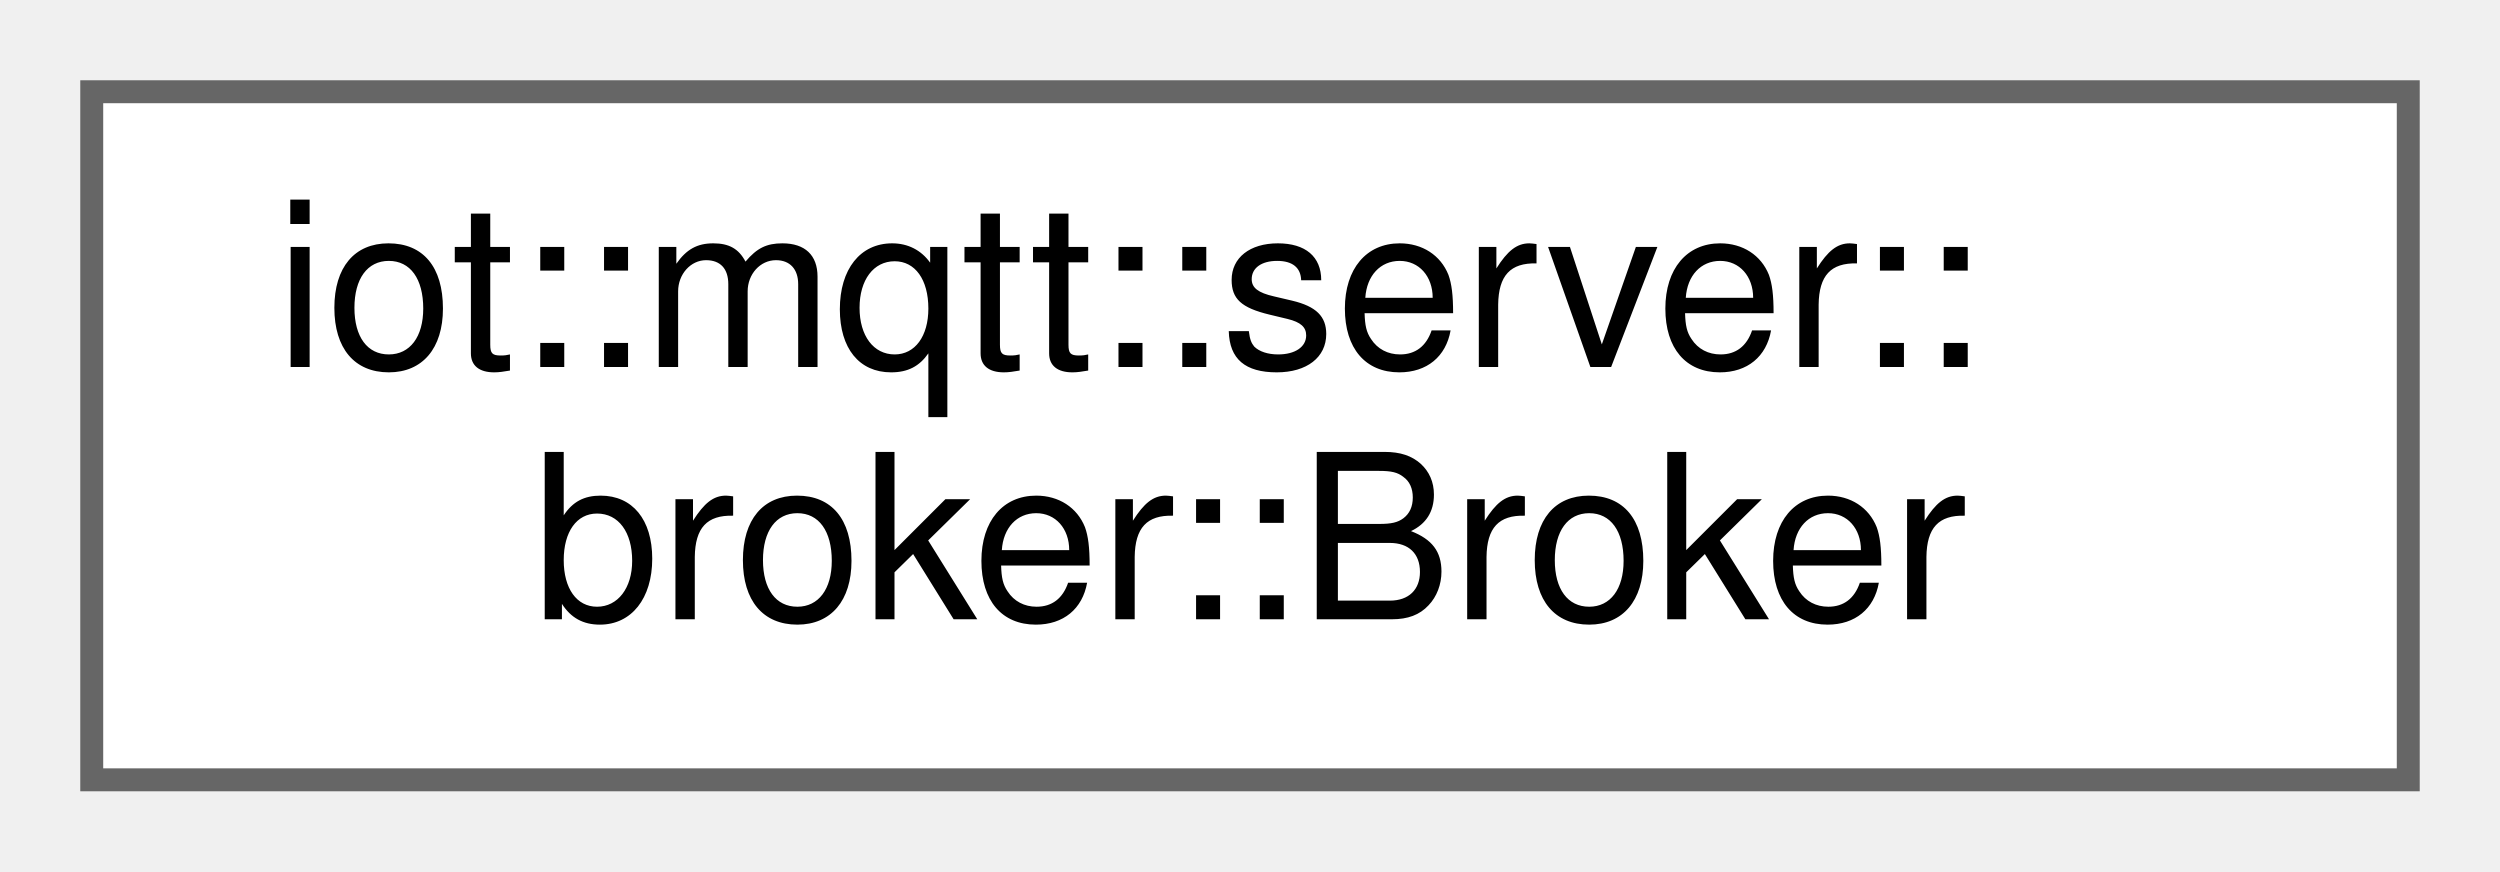
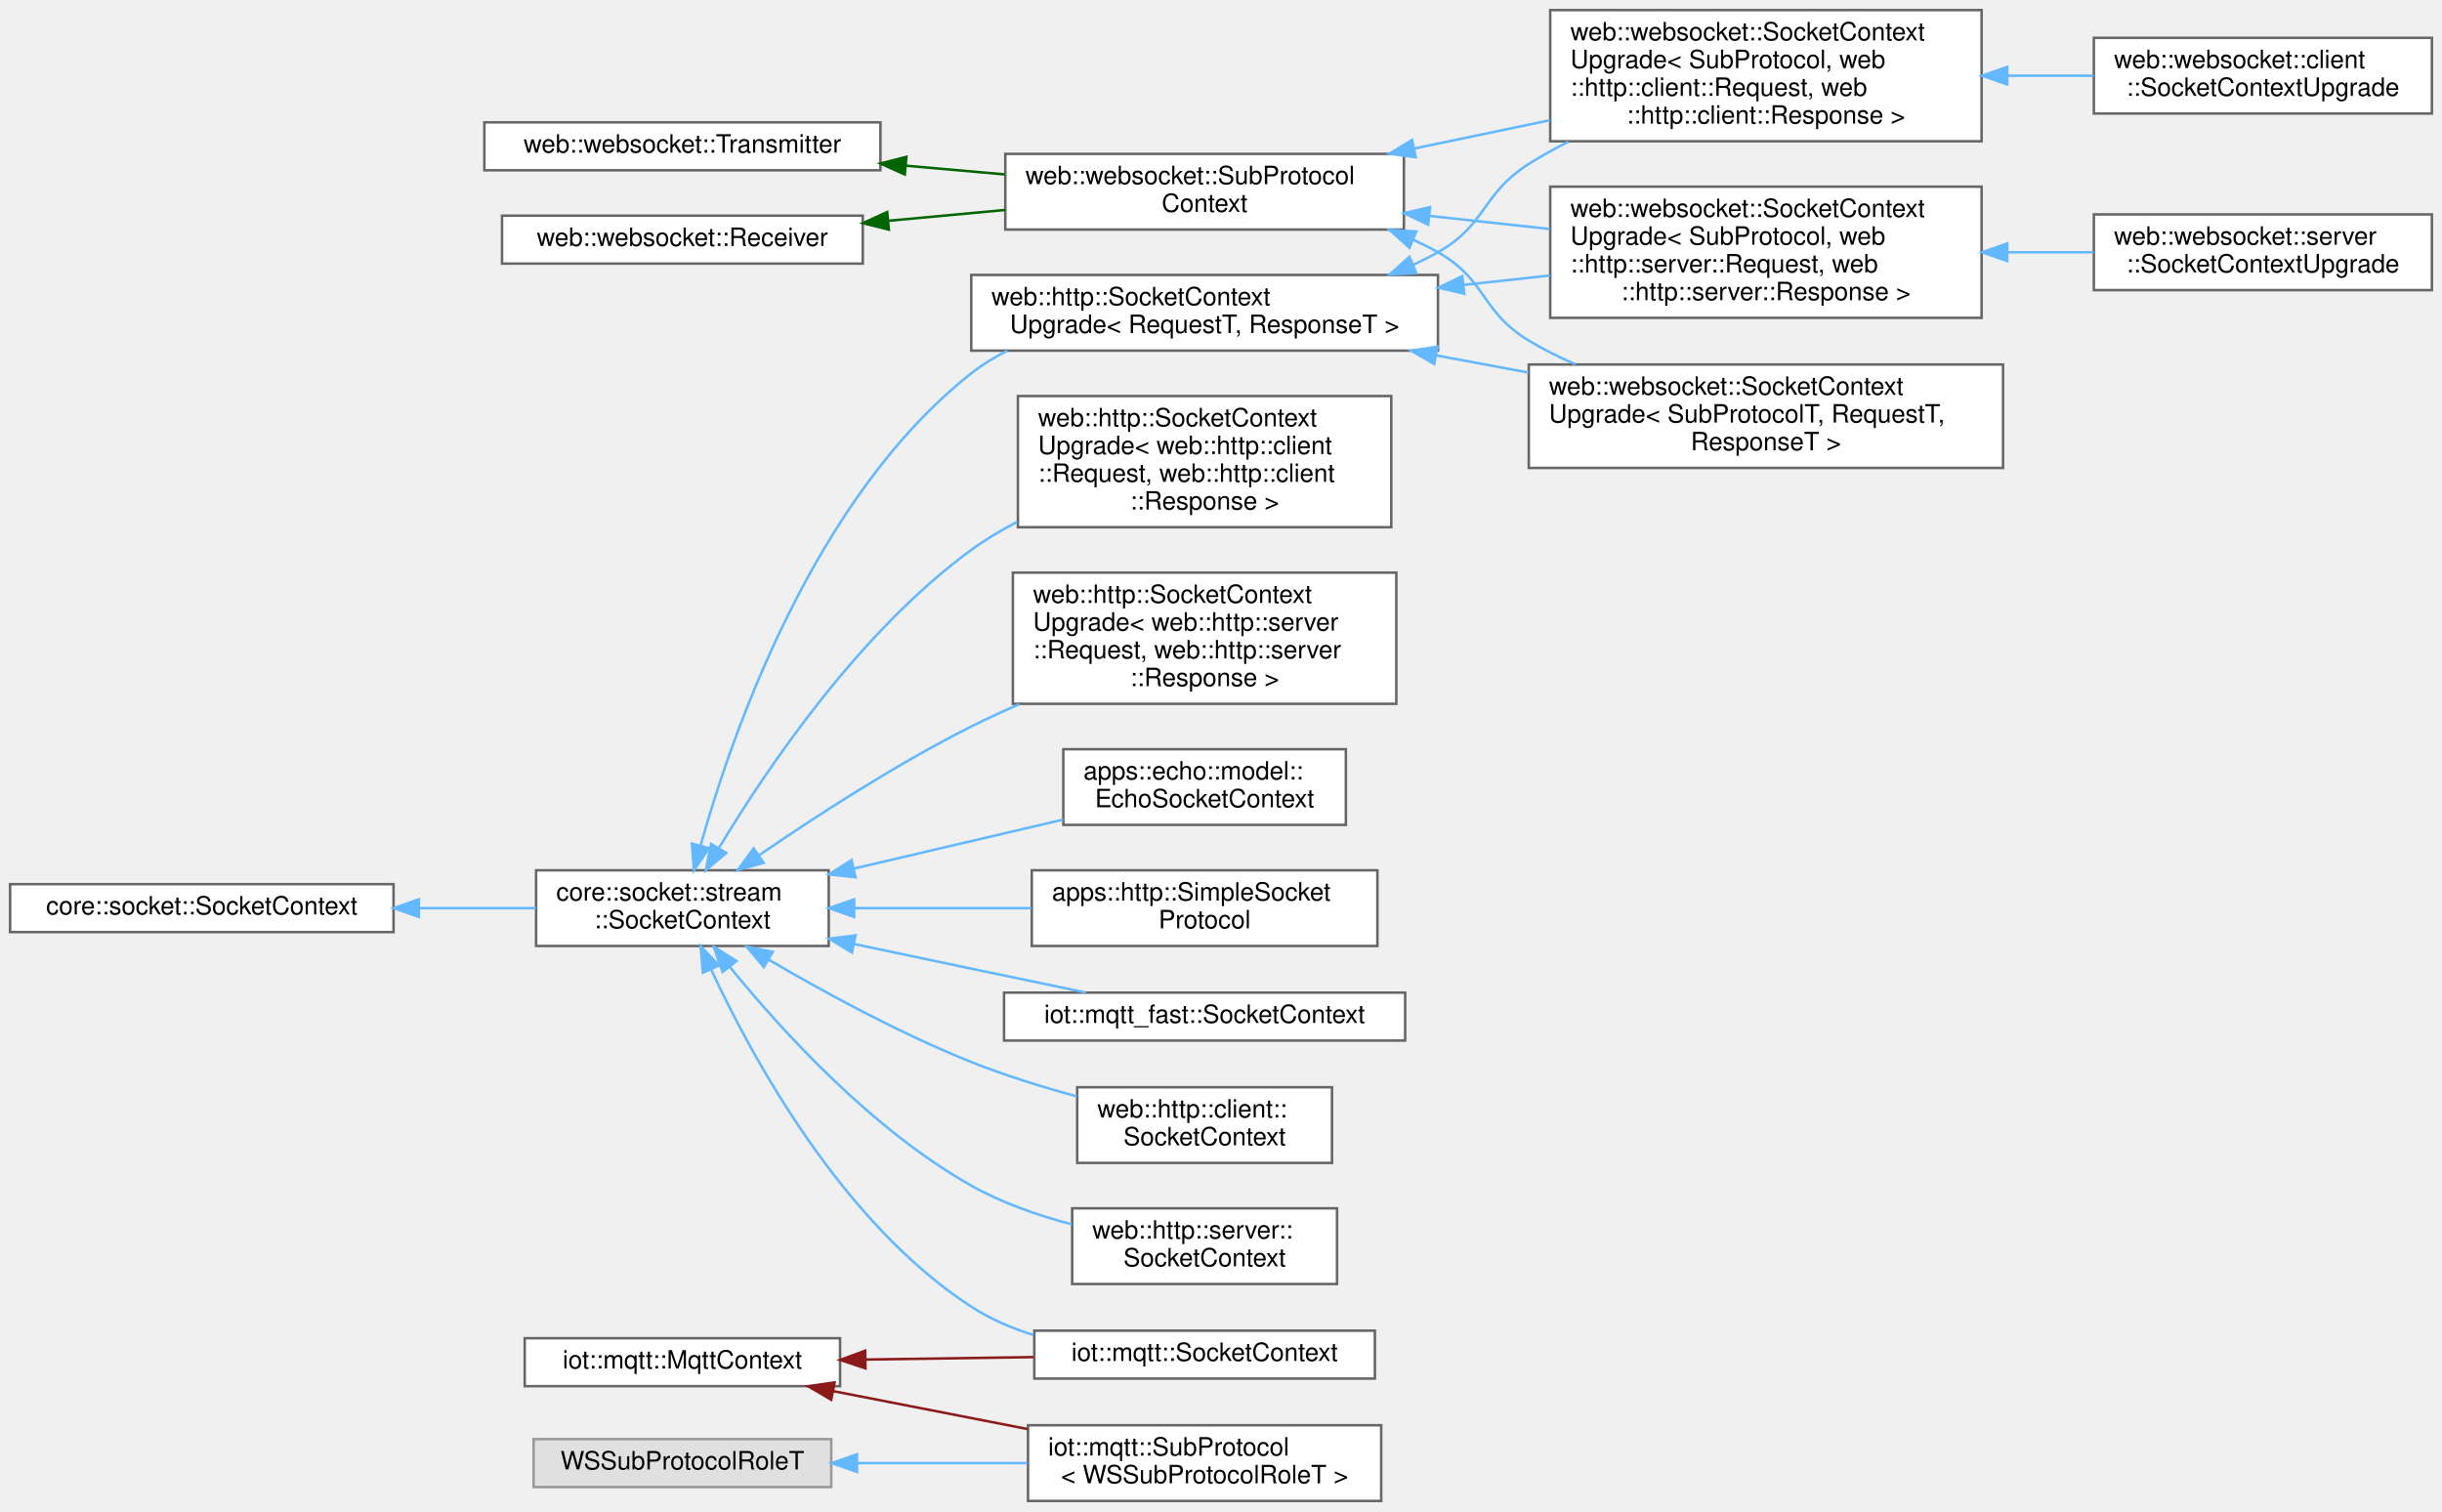
- <svg xmlns="http://www.w3.org/2000/svg" xmlns:xlink="http://www.w3.org/1999/xlink" width="109pt" height="38pt" viewBox="0.00 0.00 109.00 38.00">
-   <g id="graph0" class="graph" transform="scale(1 1) rotate(0) translate(4 34)">
+ <svg xmlns="http://www.w3.org/2000/svg" xmlns:xlink="http://www.w3.org/1999/xlink" width="968pt" height="599pt" viewBox="0.00 0.00 968.00 599.00">
+   <g id="graph0" class="graph" transform="scale(1 1) rotate(0) translate(4 595)">
    <g id="Node000000" class="node">
      <g id="a_Node000000">
-         <a xlink:href="classiot_1_1mqtt_1_1server_1_1broker_1_1Broker.html" target="_top" xlink:title=" ">
-           <polygon fill="white" stroke="#666666" points="101,-30 0,-30 0,0 101,0 101,-30" />
-           <text text-anchor="start" x="8" y="-18" font-family="Helvetica,sans-Serif" font-size="10.00">iot::mqtt::server::</text>
-           <text text-anchor="middle" x="50.5" y="-7" font-family="Helvetica,sans-Serif" font-size="10.00">broker::Broker</text>
+         <a xlink:href="classiot_1_1mqtt_1_1MqttContext.html" target="_top" xlink:title=" ">
+           <polygon fill="white" stroke="#666666" points="329,-64.5 204,-64.5 204,-45.5 329,-45.5 329,-64.5" />
+           <text text-anchor="middle" x="266.5" y="-52.5" font-family="Helvetica,sans-Serif" font-size="10.00">iot::mqtt::MqttContext</text>
+         </a>
+       </g>
+     </g>
+     <g id="Node000001" class="node">
+       <g id="a_Node000001">
+         <a xlink:href="classiot_1_1mqtt_1_1SocketContext.html" target="_top" xlink:title=" ">
+           <polygon fill="white" stroke="#666666" points="541,-67.5 406,-67.5 406,-48.5 541,-48.5 541,-67.5" />
+           <text text-anchor="middle" x="473.5" y="-55.5" font-family="Helvetica,sans-Serif" font-size="10.00">iot::mqtt::SocketContext</text>
+         </a>
+       </g>
+     </g>
+     <g id="edge208_Node000000_Node000001" class="edge">
+       <g id="a_edge208_Node000000_Node000001">
+         <a xlink:title=" ">
+           <path fill="none" stroke="#8b1a1a" d="M339.11,-56.05C360.73,-56.36 384.38,-56.71 405.67,-57.02" />
+           <polygon fill="#8b1a1a" stroke="#8b1a1a" points="339.06,-52.55 329.01,-55.9 338.95,-59.55 339.06,-52.55" />
+         </a>
+       </g>
+     </g>
+     <g id="Node000020" class="node">
+       <g id="a_Node000020">
+         <a xlink:href="classiot_1_1mqtt_1_1SubProtocol.html" target="_top" xlink:title=" ">
+           <polygon fill="white" stroke="#666666" points="543.5,-30 403.5,-30 403.5,0 543.5,0 543.5,-30" />
+           <text text-anchor="start" x="411.5" y="-18" font-family="Helvetica,sans-Serif" font-size="10.00">iot::mqtt::SubProtocol</text>
+           <text text-anchor="middle" x="473.5" y="-7" font-family="Helvetica,sans-Serif" font-size="10.00">&lt; WSSubProtocolRoleT &gt;</text>
+         </a>
+       </g>
+     </g>
+     <g id="edge209_Node000000_Node000020" class="edge">
+       <g id="a_edge209_Node000000_Node000020">
+         <a xlink:title=" ">
+           <path fill="none" stroke="#8b1a1a" d="M326.39,-43.51C350.46,-38.81 378.47,-33.35 403.48,-28.47" />
+           <polygon fill="#8b1a1a" stroke="#8b1a1a" points="325.49,-40.12 316.34,-45.47 326.83,-46.99 325.49,-40.12" />
+         </a>
+       </g>
+     </g>
+     <g id="Node000015" class="node">
+       <g id="a_Node000015">
+         <a xlink:href="classweb_1_1websocket_1_1Receiver.html" target="_top" xlink:title=" ">
+           <polygon fill="white" stroke="#666666" points="338,-509.5 195,-509.5 195,-490.5 338,-490.5 338,-509.5" />
+           <text text-anchor="middle" x="266.5" y="-497.5" font-family="Helvetica,sans-Serif" font-size="10.00">web::websocket::Receiver</text>
+         </a>
+       </g>
+     </g>
+     <g id="Node000011" class="node">
+       <g id="a_Node000011">
+         <a xlink:href="classweb_1_1websocket_1_1SubProtocolContext.html" target="_top" xlink:title=" ">
+           <polygon fill="white" stroke="#666666" points="552.5,-534 394.5,-534 394.5,-504 552.5,-504 552.5,-534" />
+           <text text-anchor="start" x="402.5" y="-522" font-family="Helvetica,sans-Serif" font-size="10.00">web::websocket::SubProtocol</text>
+           <text text-anchor="middle" x="473.5" y="-511" font-family="Helvetica,sans-Serif" font-size="10.00">Context</text>
+         </a>
+       </g>
+     </g>
+     <g id="edge210_Node000015_Node000011" class="edge">
+       <g id="a_edge210_Node000015_Node000011">
+         <a xlink:title=" ">
+           <path fill="none" stroke="darkgreen" d="M348.42,-507.5C363.57,-508.9 379.38,-510.37 394.45,-511.77" />
+           <polygon fill="darkgreen" stroke="darkgreen" points="348.33,-503.98 338.05,-506.54 347.68,-510.95 348.33,-503.98" />
+         </a>
+       </g>
+     </g>
+     <g id="Node000009" class="node">
+       <g id="a_Node000009">
+         <a xlink:href="classweb_1_1websocket_1_1SocketContextUpgrade.html" target="_top" xlink:title=" ">
+           <polygon fill="white" stroke="#666666" points="781.5,-591 610.5,-591 610.5,-539 781.5,-539 781.5,-591" />
+           <text text-anchor="start" x="618.5" y="-579" font-family="Helvetica,sans-Serif" font-size="10.00">web::websocket::SocketContext</text>
+           <text text-anchor="start" x="618.5" y="-568" font-family="Helvetica,sans-Serif" font-size="10.00">Upgrade&lt; SubProtocol, web</text>
+           <text text-anchor="start" x="618.5" y="-557" font-family="Helvetica,sans-Serif" font-size="10.00">::http::client::Request, web</text>
+           <text text-anchor="middle" x="696" y="-546" font-family="Helvetica,sans-Serif" font-size="10.00">::http::client::Response &gt;</text>
+         </a>
+       </g>
+     </g>
+     <g id="edge211_Node000011_Node000009" class="edge">
+       <g id="a_edge211_Node000011_Node000009">
+         <a xlink:title=" ">
+           <path fill="none" stroke="#63b8ff" d="M556.86,-536.18C574.33,-539.83 592.81,-543.68 610.37,-547.34" />
+           <polygon fill="#63b8ff" stroke="#63b8ff" points="557.2,-532.68 546.7,-534.06 555.77,-539.53 557.2,-532.68" />
+         </a>
+       </g>
+     </g>
+     <g id="Node000012" class="node">
+       <g id="a_Node000012">
+         <a xlink:href="classweb_1_1websocket_1_1SocketContextUpgrade.html" target="_top" xlink:title=" ">
+           <polygon fill="white" stroke="#666666" points="781.5,-521 610.5,-521 610.5,-469 781.5,-469 781.5,-521" />
+           <text text-anchor="start" x="618.5" y="-509" font-family="Helvetica,sans-Serif" font-size="10.00">web::websocket::SocketContext</text>
+           <text text-anchor="start" x="618.5" y="-498" font-family="Helvetica,sans-Serif" font-size="10.00">Upgrade&lt; SubProtocol, web</text>
+           <text text-anchor="start" x="618.5" y="-487" font-family="Helvetica,sans-Serif" font-size="10.00">::http::server::Request, web</text>
+           <text text-anchor="middle" x="696" y="-476" font-family="Helvetica,sans-Serif" font-size="10.00">::http::server::Response &gt;</text>
+         </a>
+       </g>
+     </g>
+     <g id="edge213_Node000011_Node000012" class="edge">
+       <g id="a_edge213_Node000011_Node000012">
+         <a xlink:title=" ">
+           <path fill="none" stroke="#63b8ff" d="M562.75,-509.39C578.43,-507.69 594.73,-505.91 610.31,-504.22" />
+           <polygon fill="#63b8ff" stroke="#63b8ff" points="562.11,-505.94 552.55,-510.5 562.87,-512.9 562.11,-505.94" />
+         </a>
+       </g>
+     </g>
+     <g id="Node000014" class="node">
+       <g id="a_Node000014">
+         <a xlink:href="classweb_1_1websocket_1_1SocketContextUpgrade.html" target="_top" xlink:title=" ">
+           <polygon fill="white" stroke="#666666" points="790,-450.5 602,-450.5 602,-409.5 790,-409.5 790,-450.5" />
+           <text text-anchor="start" x="610" y="-438.5" font-family="Helvetica,sans-Serif" font-size="10.00">web::websocket::SocketContext</text>
+           <text text-anchor="start" x="610" y="-427.5" font-family="Helvetica,sans-Serif" font-size="10.00">Upgrade&lt; SubProtocolT, RequestT,</text>
+           <text text-anchor="middle" x="696" y="-416.5" font-family="Helvetica,sans-Serif" font-size="10.00"> ResponseT &gt;</text>
+         </a>
+       </g>
+     </g>
+     <g id="edge215_Node000011_Node000014" class="edge">
+       <g id="a_edge215_Node000011_Node000014">
+         <a xlink:title=" ">
+           <path fill="none" stroke="#63b8ff" d="M556.36,-499.88C559.67,-498.37 562.9,-496.75 566,-495 585.43,-484.03 582.88,-471.51 602,-460 607.81,-456.5 614.08,-453.36 620.52,-450.56" />
+           <polygon fill="#63b8ff" stroke="#63b8ff" points="554.72,-496.77 546.83,-503.83 557.41,-503.24 554.72,-496.77" />
+         </a>
+       </g>
+     </g>
+     <g id="Node000010" class="node">
+       <g id="a_Node000010">
+         <a xlink:href="classweb_1_1websocket_1_1client_1_1SocketContextUpgrade.html" target="_top" xlink:title=" ">
+           <polygon fill="white" stroke="#666666" points="960,-580 826,-580 826,-550 960,-550 960,-580" />
+           <text text-anchor="start" x="834" y="-568" font-family="Helvetica,sans-Serif" font-size="10.00">web::websocket::client</text>
+           <text text-anchor="middle" x="893" y="-557" font-family="Helvetica,sans-Serif" font-size="10.00">::SocketContextUpgrade</text>
+         </a>
+       </g>
+     </g>
+     <g id="edge212_Node000009_Node000010" class="edge">
+       <g id="a_edge212_Node000009_Node000010">
+         <a xlink:title=" ">
+           <path fill="none" stroke="#63b8ff" d="M791.78,-565C803.32,-565 814.9,-565 825.89,-565" />
+           <polygon fill="#63b8ff" stroke="#63b8ff" points="791.68,-561.5 781.68,-565 791.68,-568.5 791.68,-561.5" />
+         </a>
+       </g>
+     </g>
+     <g id="Node000013" class="node">
+       <g id="a_Node000013">
+         <a xlink:href="classweb_1_1websocket_1_1server_1_1SocketContextUpgrade.html" target="_top" xlink:title=" ">
+           <polygon fill="white" stroke="#666666" points="960,-510 826,-510 826,-480 960,-480 960,-510" />
+           <text text-anchor="start" x="834" y="-498" font-family="Helvetica,sans-Serif" font-size="10.00">web::websocket::server</text>
+           <text text-anchor="middle" x="893" y="-487" font-family="Helvetica,sans-Serif" font-size="10.00">::SocketContextUpgrade</text>
+         </a>
+       </g>
+     </g>
+     <g id="edge214_Node000012_Node000013" class="edge">
+       <g id="a_edge214_Node000012_Node000013">
+         <a xlink:title=" ">
+           <path fill="none" stroke="#63b8ff" d="M791.78,-495C803.32,-495 814.9,-495 825.89,-495" />
+           <polygon fill="#63b8ff" stroke="#63b8ff" points="791.68,-491.5 781.68,-495 791.68,-498.5 791.68,-491.5" />
+         </a>
+       </g>
+     </g>
+     <g id="Node000019" class="node">
+       <g id="a_Node000019">
+         <a xlink:href="classcore_1_1socket_1_1SocketContext.html" target="_top" xlink:title=" ">
+           <polygon fill="white" stroke="#666666" points="152,-244.5 0,-244.5 0,-225.5 152,-225.5 152,-244.5" />
+           <text text-anchor="middle" x="76" y="-232.5" font-family="Helvetica,sans-Serif" font-size="10.00">core::socket::SocketContext</text>
+         </a>
+       </g>
+     </g>
+     <g id="Node000002" class="node">
+       <g id="a_Node000002">
+         <a xlink:href="classcore_1_1socket_1_1stream_1_1SocketContext.html" target="_top" xlink:title=" ">
+           <polygon fill="white" stroke="#666666" points="324.5,-250 208.5,-250 208.5,-220 324.5,-220 324.5,-250" />
+           <text text-anchor="start" x="216.5" y="-238" font-family="Helvetica,sans-Serif" font-size="10.00">core::socket::stream</text>
+           <text text-anchor="middle" x="266.5" y="-227" font-family="Helvetica,sans-Serif" font-size="10.00">::SocketContext</text>
+         </a>
+       </g>
+     </g>
+     <g id="edge216_Node000019_Node000002" class="edge">
+       <g id="a_edge216_Node000019_Node000002">
+         <a xlink:title=" ">
+           <path fill="none" stroke="#63b8ff" d="M162.25,-235C177.9,-235 193.87,-235 208.44,-235" />
+           <polygon fill="#63b8ff" stroke="#63b8ff" points="162.04,-231.5 152.04,-235 162.04,-238.5 162.04,-231.5" />
+         </a>
+       </g>
+     </g>
+     <g id="edge221_Node000002_Node000001" class="edge">
+       <g id="a_edge221_Node000002_Node000001">
+         <a xlink:title=" ">
+           <path fill="none" stroke="#63b8ff" d="M277.82,-210.83C294.23,-175.49 329.75,-110.31 381,-77 388.48,-72.14 396.97,-68.49 405.69,-65.75" />
+           <polygon fill="#63b8ff" stroke="#63b8ff" points="274.63,-209.4 273.7,-219.96 281.01,-212.28 274.63,-209.4" />
+         </a>
+       </g>
+     </g>
+     <g id="Node000003" class="node">
+       <g id="a_Node000003">
+         <a xlink:href="classweb_1_1http_1_1SocketContextUpgrade.html" target="_top" xlink:title=" ">
+           <polygon fill="white" stroke="#666666" points="547.5,-438 399.5,-438 399.5,-386 547.5,-386 547.5,-438" />
+           <text text-anchor="start" x="407.5" y="-426" font-family="Helvetica,sans-Serif" font-size="10.00">web::http::SocketContext</text>
+           <text text-anchor="start" x="407.5" y="-415" font-family="Helvetica,sans-Serif" font-size="10.00">Upgrade&lt; web::http::client</text>
+           <text text-anchor="start" x="407.5" y="-404" font-family="Helvetica,sans-Serif" font-size="10.00">::Request, web::http::client</text>
+           <text text-anchor="middle" x="473.5" y="-393" font-family="Helvetica,sans-Serif" font-size="10.00">::Response &gt;</text>
+         </a>
+       </g>
+     </g>
+     <g id="edge217_Node000002_Node000003" class="edge">
+       <g id="a_edge217_Node000002_Node000003">
+         <a xlink:title=" ">
+           <path fill="none" stroke="#63b8ff" d="M281.03,-258.92C299.78,-290.09 336.43,-344.44 381,-377 386.63,-381.11 392.8,-384.81 399.2,-388.11" />
+           <polygon fill="#63b8ff" stroke="#63b8ff" points="283.89,-256.88 275.8,-250.04 277.86,-260.43 283.89,-256.88" />
+         </a>
+       </g>
+     </g>
+     <g id="Node000004" class="node">
+       <g id="a_Node000004">
+         <a xlink:href="classweb_1_1http_1_1SocketContextUpgrade.html" target="_top" xlink:title=" ">
+           <polygon fill="white" stroke="#666666" points="549.5,-368 397.5,-368 397.5,-316 549.5,-316 549.5,-368" />
+           <text text-anchor="start" x="405.5" y="-356" font-family="Helvetica,sans-Serif" font-size="10.00">web::http::SocketContext</text>
+           <text text-anchor="start" x="405.5" y="-345" font-family="Helvetica,sans-Serif" font-size="10.00">Upgrade&lt; web::http::server</text>
+           <text text-anchor="start" x="405.5" y="-334" font-family="Helvetica,sans-Serif" font-size="10.00">::Request, web::http::server</text>
+           <text text-anchor="middle" x="473.5" y="-323" font-family="Helvetica,sans-Serif" font-size="10.00">::Response &gt;</text>
+         </a>
+       </g>
+     </g>
+     <g id="edge218_Node000002_Node000004" class="edge">
+       <g id="a_edge218_Node000002_Node000004">
+         <a xlink:title=" ">
+           <path fill="none" stroke="#63b8ff" d="M296.88,-255.94C319.25,-271.31 351.18,-292.03 381,-307 387.08,-310.05 393.49,-313.01 399.99,-315.82" />
+           <polygon fill="#63b8ff" stroke="#63b8ff" points="298.72,-252.96 288.51,-250.13 294.73,-258.71 298.72,-252.96" />
+         </a>
+       </g>
+     </g>
+     <g id="Node000005" class="node">
+       <g id="a_Node000005">
+         <a xlink:href="classapps_1_1echo_1_1model_1_1EchoSocketContext.html" target="_top" xlink:title=" ">
+           <polygon fill="white" stroke="#666666" points="529.5,-298 417.5,-298 417.5,-268 529.5,-268 529.5,-298" />
+           <text text-anchor="start" x="425.5" y="-286" font-family="Helvetica,sans-Serif" font-size="10.00">apps::echo::model::</text>
+           <text text-anchor="middle" x="473.5" y="-275" font-family="Helvetica,sans-Serif" font-size="10.00">EchoSocketContext</text>
+         </a>
+       </g>
+     </g>
+     <g id="edge219_Node000002_Node000005" class="edge">
+       <g id="a_edge219_Node000002_Node000005">
+         <a xlink:title=" ">
+           <path fill="none" stroke="#63b8ff" d="M334.68,-250.73C361.5,-257.01 392,-264.15 417.47,-270.11" />
+           <polygon fill="#63b8ff" stroke="#63b8ff" points="335.14,-247.24 324.6,-248.37 333.54,-254.06 335.14,-247.24" />
+         </a>
+       </g>
+     </g>
+     <g id="Node000006" class="node">
+       <g id="a_Node000006">
+         <a xlink:href="classapps_1_1http_1_1SimpleSocketProtocol.html" target="_top" xlink:title=" ">
+           <polygon fill="white" stroke="#666666" points="542,-250 405,-250 405,-220 542,-220 542,-250" />
+           <text text-anchor="start" x="413" y="-238" font-family="Helvetica,sans-Serif" font-size="10.00">apps::http::SimpleSocket</text>
+           <text text-anchor="middle" x="473.5" y="-227" font-family="Helvetica,sans-Serif" font-size="10.00">Protocol</text>
+         </a>
+       </g>
+     </g>
+     <g id="edge220_Node000002_Node000006" class="edge">
+       <g id="a_edge220_Node000002_Node000006">
+         <a xlink:title=" ">
+           <path fill="none" stroke="#63b8ff" d="M334.73,-235C357.22,-235 382.28,-235 404.8,-235" />
+           <polygon fill="#63b8ff" stroke="#63b8ff" points="334.6,-231.5 324.6,-235 334.6,-238.5 334.6,-231.5" />
+         </a>
+       </g>
+     </g>
+     <g id="Node000007" class="node">
+       <g id="a_Node000007">
+         <a xlink:href="classiot_1_1mqtt__fast_1_1SocketContext.html" target="_top" xlink:title=" ">
+           <polygon fill="white" stroke="#666666" points="553,-201.5 394,-201.5 394,-182.5 553,-182.5 553,-201.5" />
+           <text text-anchor="middle" x="473.5" y="-189.5" font-family="Helvetica,sans-Serif" font-size="10.00">iot::mqtt_fast::SocketContext</text>
+         </a>
+       </g>
+     </g>
+     <g id="edge222_Node000002_Node000007" class="edge">
+       <g id="a_edge222_Node000002_Node000007">
+         <a xlink:title=" ">
+           <path fill="none" stroke="#63b8ff" d="M334.54,-220.78C349.81,-217.56 365.96,-214.15 381,-211 395.77,-207.91 411.88,-204.55 426.41,-201.54" />
+           <polygon fill="#63b8ff" stroke="#63b8ff" points="333.71,-217.38 324.65,-222.87 335.16,-224.23 333.71,-217.38" />
+         </a>
+       </g>
+     </g>
+     <g id="Node000008" class="node">
+       <g id="a_Node000008">
+         <a xlink:href="classweb_1_1http_1_1SocketContextUpgrade.html" target="_top" xlink:title=" ">
+           <polygon fill="white" stroke="#666666" points="566,-486 381,-486 381,-456 566,-456 566,-486" />
+           <text text-anchor="start" x="389" y="-474" font-family="Helvetica,sans-Serif" font-size="10.00">web::http::SocketContext</text>
+           <text text-anchor="middle" x="473.5" y="-463" font-family="Helvetica,sans-Serif" font-size="10.00">Upgrade&lt; RequestT, ResponseT &gt;</text>
+         </a>
+       </g>
+     </g>
+     <g id="edge223_Node000002_Node000008" class="edge">
+       <g id="a_edge223_Node000002_Node000008">
+         <a xlink:title=" ">
+           <path fill="none" stroke="#63b8ff" d="M273.68,-259.71C286.13,-304.19 318.49,-397.69 381,-447 385.38,-450.46 390.22,-453.42 395.3,-455.96" />
+           <polygon fill="#63b8ff" stroke="#63b8ff" points="277.05,-258.75 271.07,-250.01 270.29,-260.57 277.05,-258.75" />
+         </a>
+       </g>
+     </g>
+     <g id="Node000017" class="node">
+       <g id="a_Node000017">
+         <a xlink:href="classweb_1_1http_1_1client_1_1SocketContext.html" target="_top" xlink:title=" ">
+           <polygon fill="white" stroke="#666666" points="524,-164 423,-164 423,-134 524,-134 524,-164" />
+           <text text-anchor="start" x="431" y="-152" font-family="Helvetica,sans-Serif" font-size="10.00">web::http::client::</text>
+           <text text-anchor="middle" x="473.5" y="-141" font-family="Helvetica,sans-Serif" font-size="10.00">SocketContext</text>
+         </a>
+       </g>
+     </g>
+     <g id="edge227_Node000002_Node000017" class="edge">
+       <g id="a_edge227_Node000002_Node000017">
+         <a xlink:title=" ">
+           <path fill="none" stroke="#63b8ff" d="M300.63,-214.61C322.77,-201.64 352.88,-185.23 381,-174 394.31,-168.69 409.13,-164.1 422.92,-160.35" />
+           <polygon fill="#63b8ff" stroke="#63b8ff" points="298.77,-211.64 291.96,-219.75 302.35,-217.66 298.77,-211.64" />
+         </a>
+       </g>
+     </g>
+     <g id="Node000018" class="node">
+       <g id="a_Node000018">
+         <a xlink:href="classweb_1_1http_1_1server_1_1SocketContext.html" target="_top" xlink:title=" ">
+           <polygon fill="white" stroke="#666666" points="526,-116 421,-116 421,-86 526,-86 526,-116" />
+           <text text-anchor="start" x="429" y="-104" font-family="Helvetica,sans-Serif" font-size="10.00">web::http::server::</text>
+           <text text-anchor="middle" x="473.5" y="-93" font-family="Helvetica,sans-Serif" font-size="10.00">SocketContext</text>
+         </a>
+       </g>
+     </g>
+     <g id="edge228_Node000002_Node000018" class="edge">
+       <g id="a_edge228_Node000002_Node000018">
+         <a xlink:title=" ">
+           <path fill="none" stroke="#63b8ff" d="M285.26,-211.75C305.67,-186.65 341.48,-147.27 381,-125 393.16,-118.15 407.33,-113.2 420.84,-109.65" />
+           <polygon fill="#63b8ff" stroke="#63b8ff" points="282.44,-209.67 278.95,-219.67 287.92,-214.04 282.44,-209.67" />
+         </a>
+       </g>
+     </g>
+     <g id="edge224_Node000008_Node000009" class="edge">
+       <g id="a_edge224_Node000008_Node000009">
+         <a xlink:title=" ">
+           <path fill="none" stroke="#63b8ff" d="M556.36,-490.12C559.67,-491.63 562.9,-493.25 566,-495 585.43,-505.97 583.16,-518.04 602,-530 606.95,-533.14 612.23,-536.07 617.66,-538.78" />
+           <polygon fill="#63b8ff" stroke="#63b8ff" points="557.41,-486.76 546.83,-486.17 554.72,-493.23 557.41,-486.76" />
+         </a>
+       </g>
+     </g>
+     <g id="edge225_Node000008_Node000012" class="edge">
+       <g id="a_edge225_Node000008_Node000012">
+         <a xlink:title=" ">
+           <path fill="none" stroke="#63b8ff" d="M576.13,-482.06C587.59,-483.31 599.18,-484.57 610.39,-485.79" />
+           <polygon fill="#63b8ff" stroke="#63b8ff" points="576.42,-478.57 566.1,-480.97 575.66,-485.53 576.42,-478.57" />
+         </a>
+       </g>
+     </g>
+     <g id="edge226_Node000008_Node000014" class="edge">
+       <g id="a_edge226_Node000008_Node000014">
+         <a xlink:title=" ">
+           <path fill="none" stroke="#63b8ff" d="M565.38,-454.1C577.41,-451.86 589.77,-449.57 601.84,-447.32" />
+           <polygon fill="#63b8ff" stroke="#63b8ff" points="564.55,-450.7 555.35,-455.97 565.83,-457.58 564.55,-450.7" />
+         </a>
+       </g>
+     </g>
+     <g id="Node000016" class="node">
+       <g id="a_Node000016">
+         <a xlink:href="classweb_1_1websocket_1_1Transmitter.html" target="_top" xlink:title=" ">
+           <polygon fill="white" stroke="#666666" points="345,-546.5 188,-546.5 188,-527.5 345,-527.5 345,-546.5" />
+           <text text-anchor="middle" x="266.5" y="-534.5" font-family="Helvetica,sans-Serif" font-size="10.00">web::websocket::Transmitter</text>
+         </a>
+       </g>
+     </g>
+     <g id="edge229_Node000016_Node000011" class="edge">
+       <g id="a_edge229_Node000016_Node000011">
+         <a xlink:title=" ">
+           <path fill="none" stroke="darkgreen" d="M355.29,-529.29C368.23,-528.16 381.48,-526.99 394.21,-525.87" />
+           <polygon fill="darkgreen" stroke="darkgreen" points="354.66,-525.83 345,-530.19 355.27,-532.81 354.66,-525.83" />
+         </a>
+       </g>
+     </g>
+     <g id="Node000021" class="node">
+       <g id="a_Node000021">
+         <a xlink:title=" ">
+           <polygon fill="#e0e0e0" stroke="#999999" points="325.5,-24.5 207.5,-24.5 207.5,-5.5 325.5,-5.5 325.5,-24.5" />
+           <text text-anchor="middle" x="266.5" y="-12.5" font-family="Helvetica,sans-Serif" font-size="10.00">WSSubProtocolRoleT</text>
+         </a>
+       </g>
+     </g>
+     <g id="edge230_Node000021_Node000020" class="edge">
+       <g id="a_edge230_Node000021_Node000020">
+         <a xlink:title=" ">
+           <path fill="none" stroke="#63b8ff" d="M335.81,-15C357.5,-15 381.5,-15 403.26,-15" />
+           <polygon fill="#63b8ff" stroke="#63b8ff" points="335.7,-11.5 325.7,-15 335.7,-18.5 335.7,-11.5" />
        </a>
      </g>
    </g>
  </g>
</svg>
